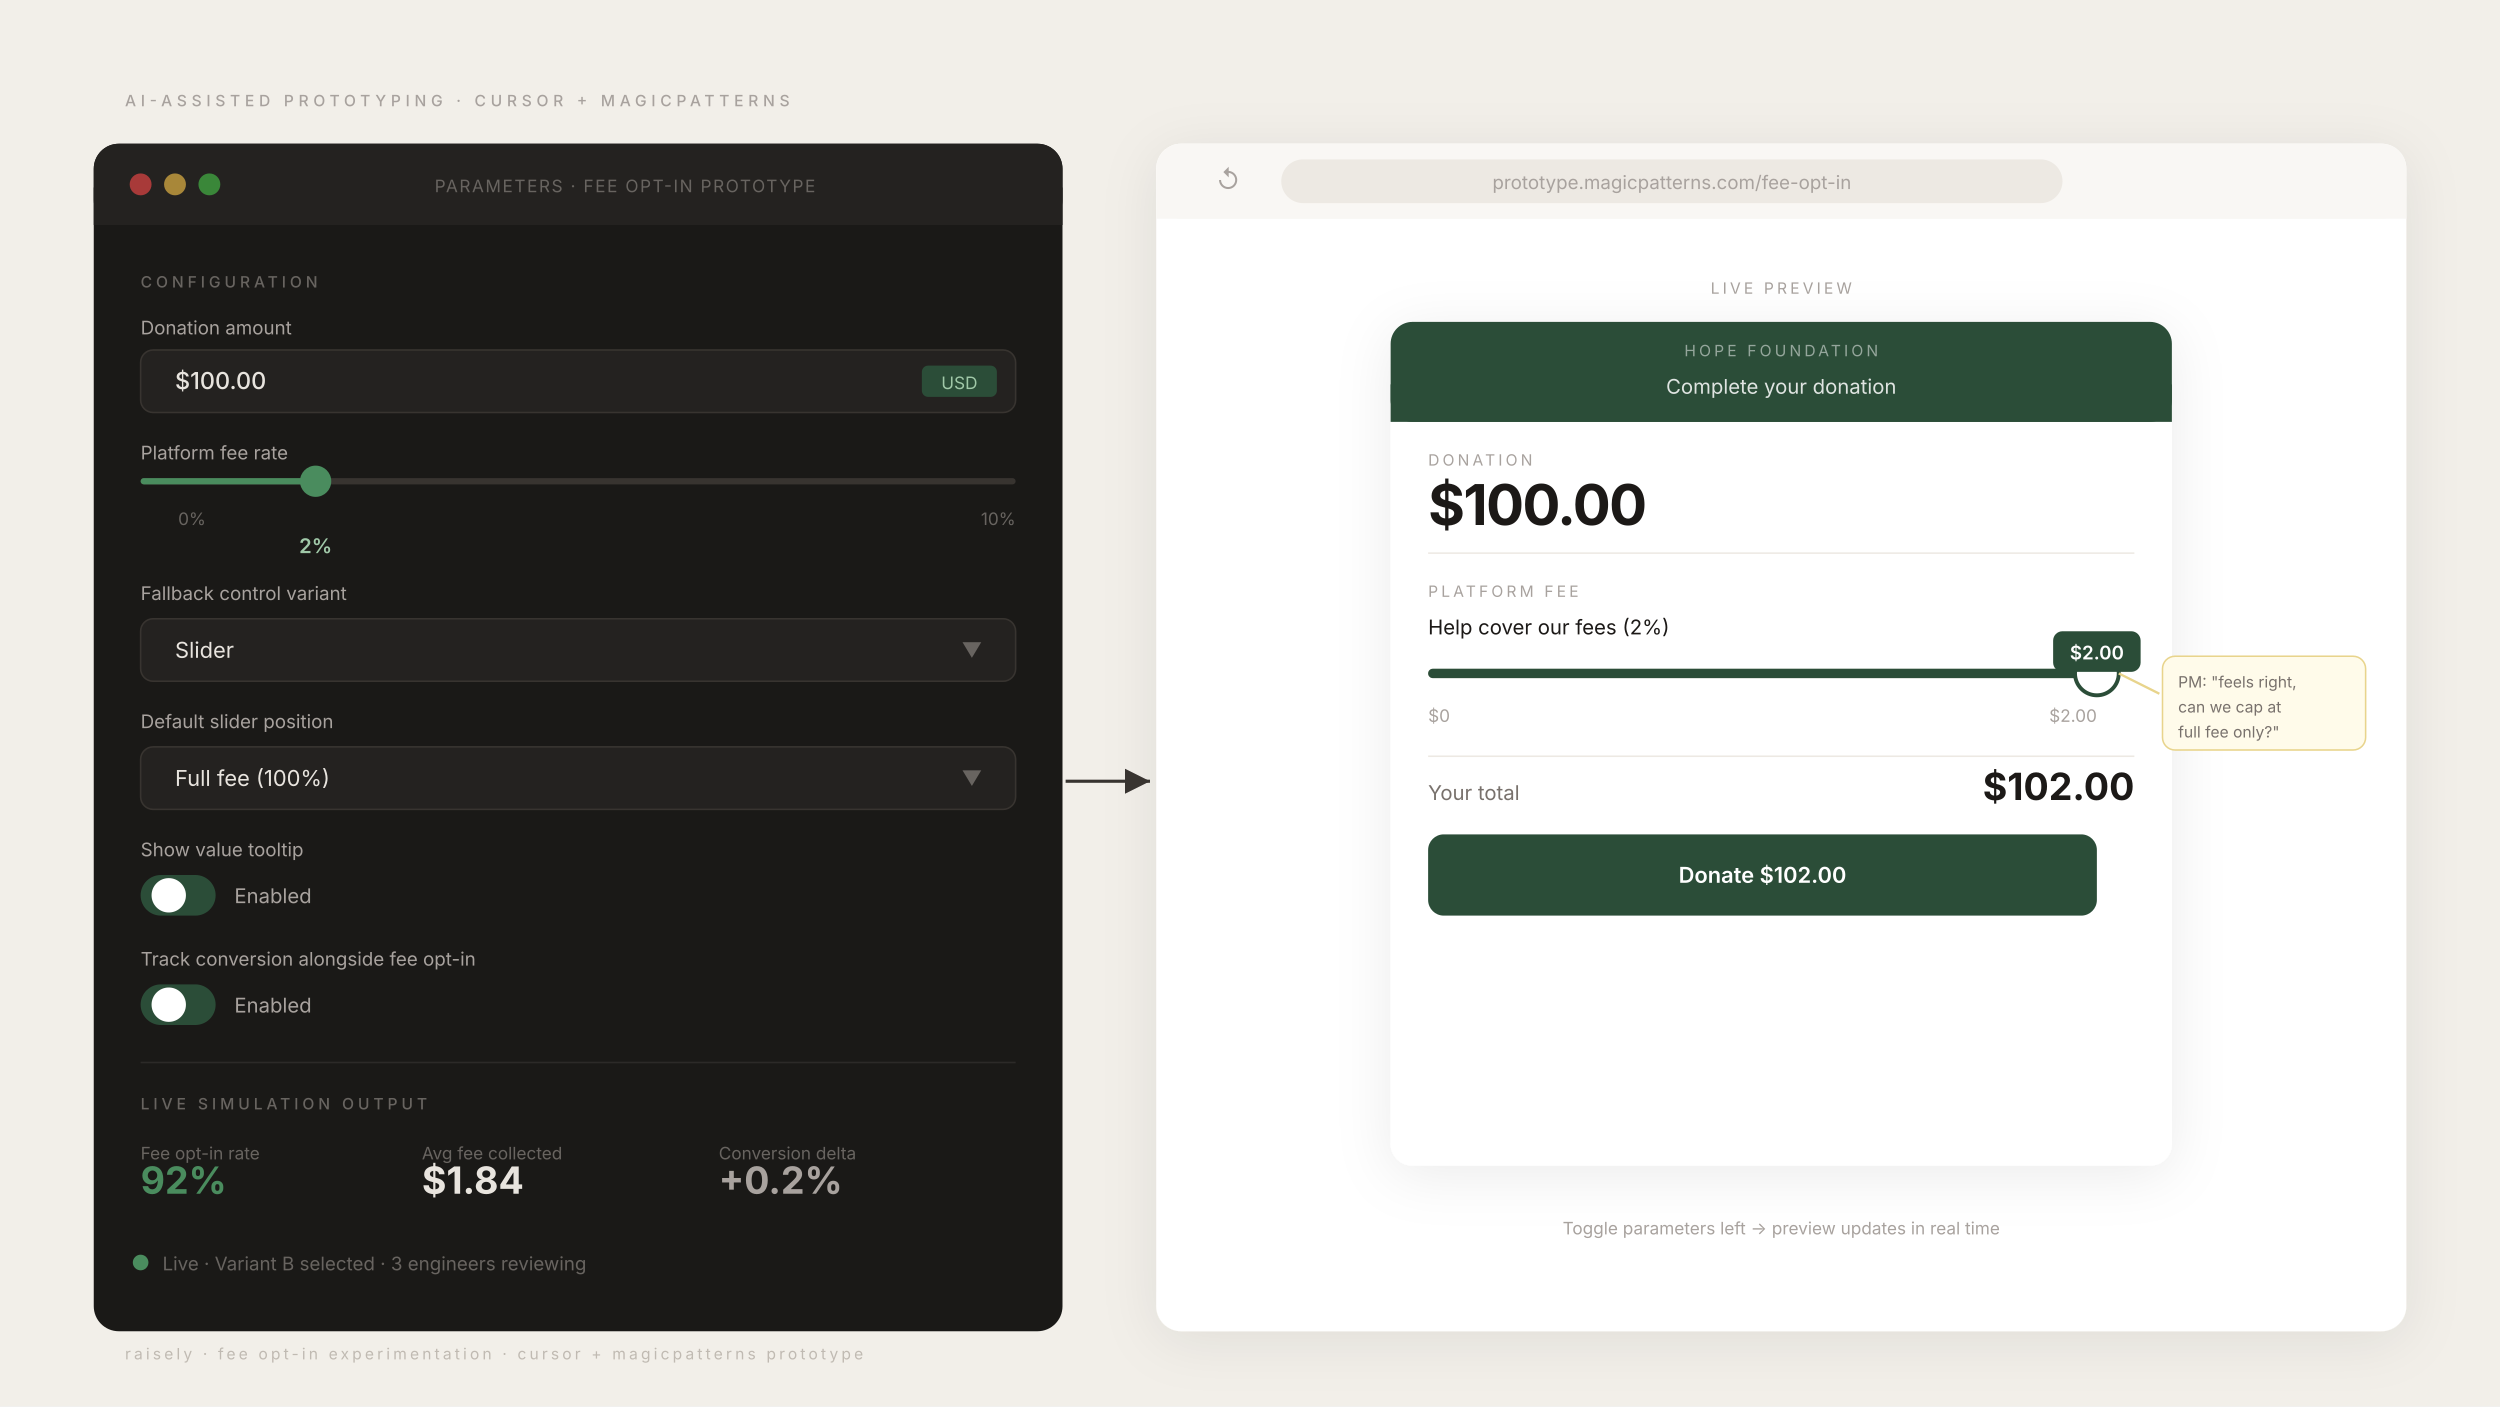
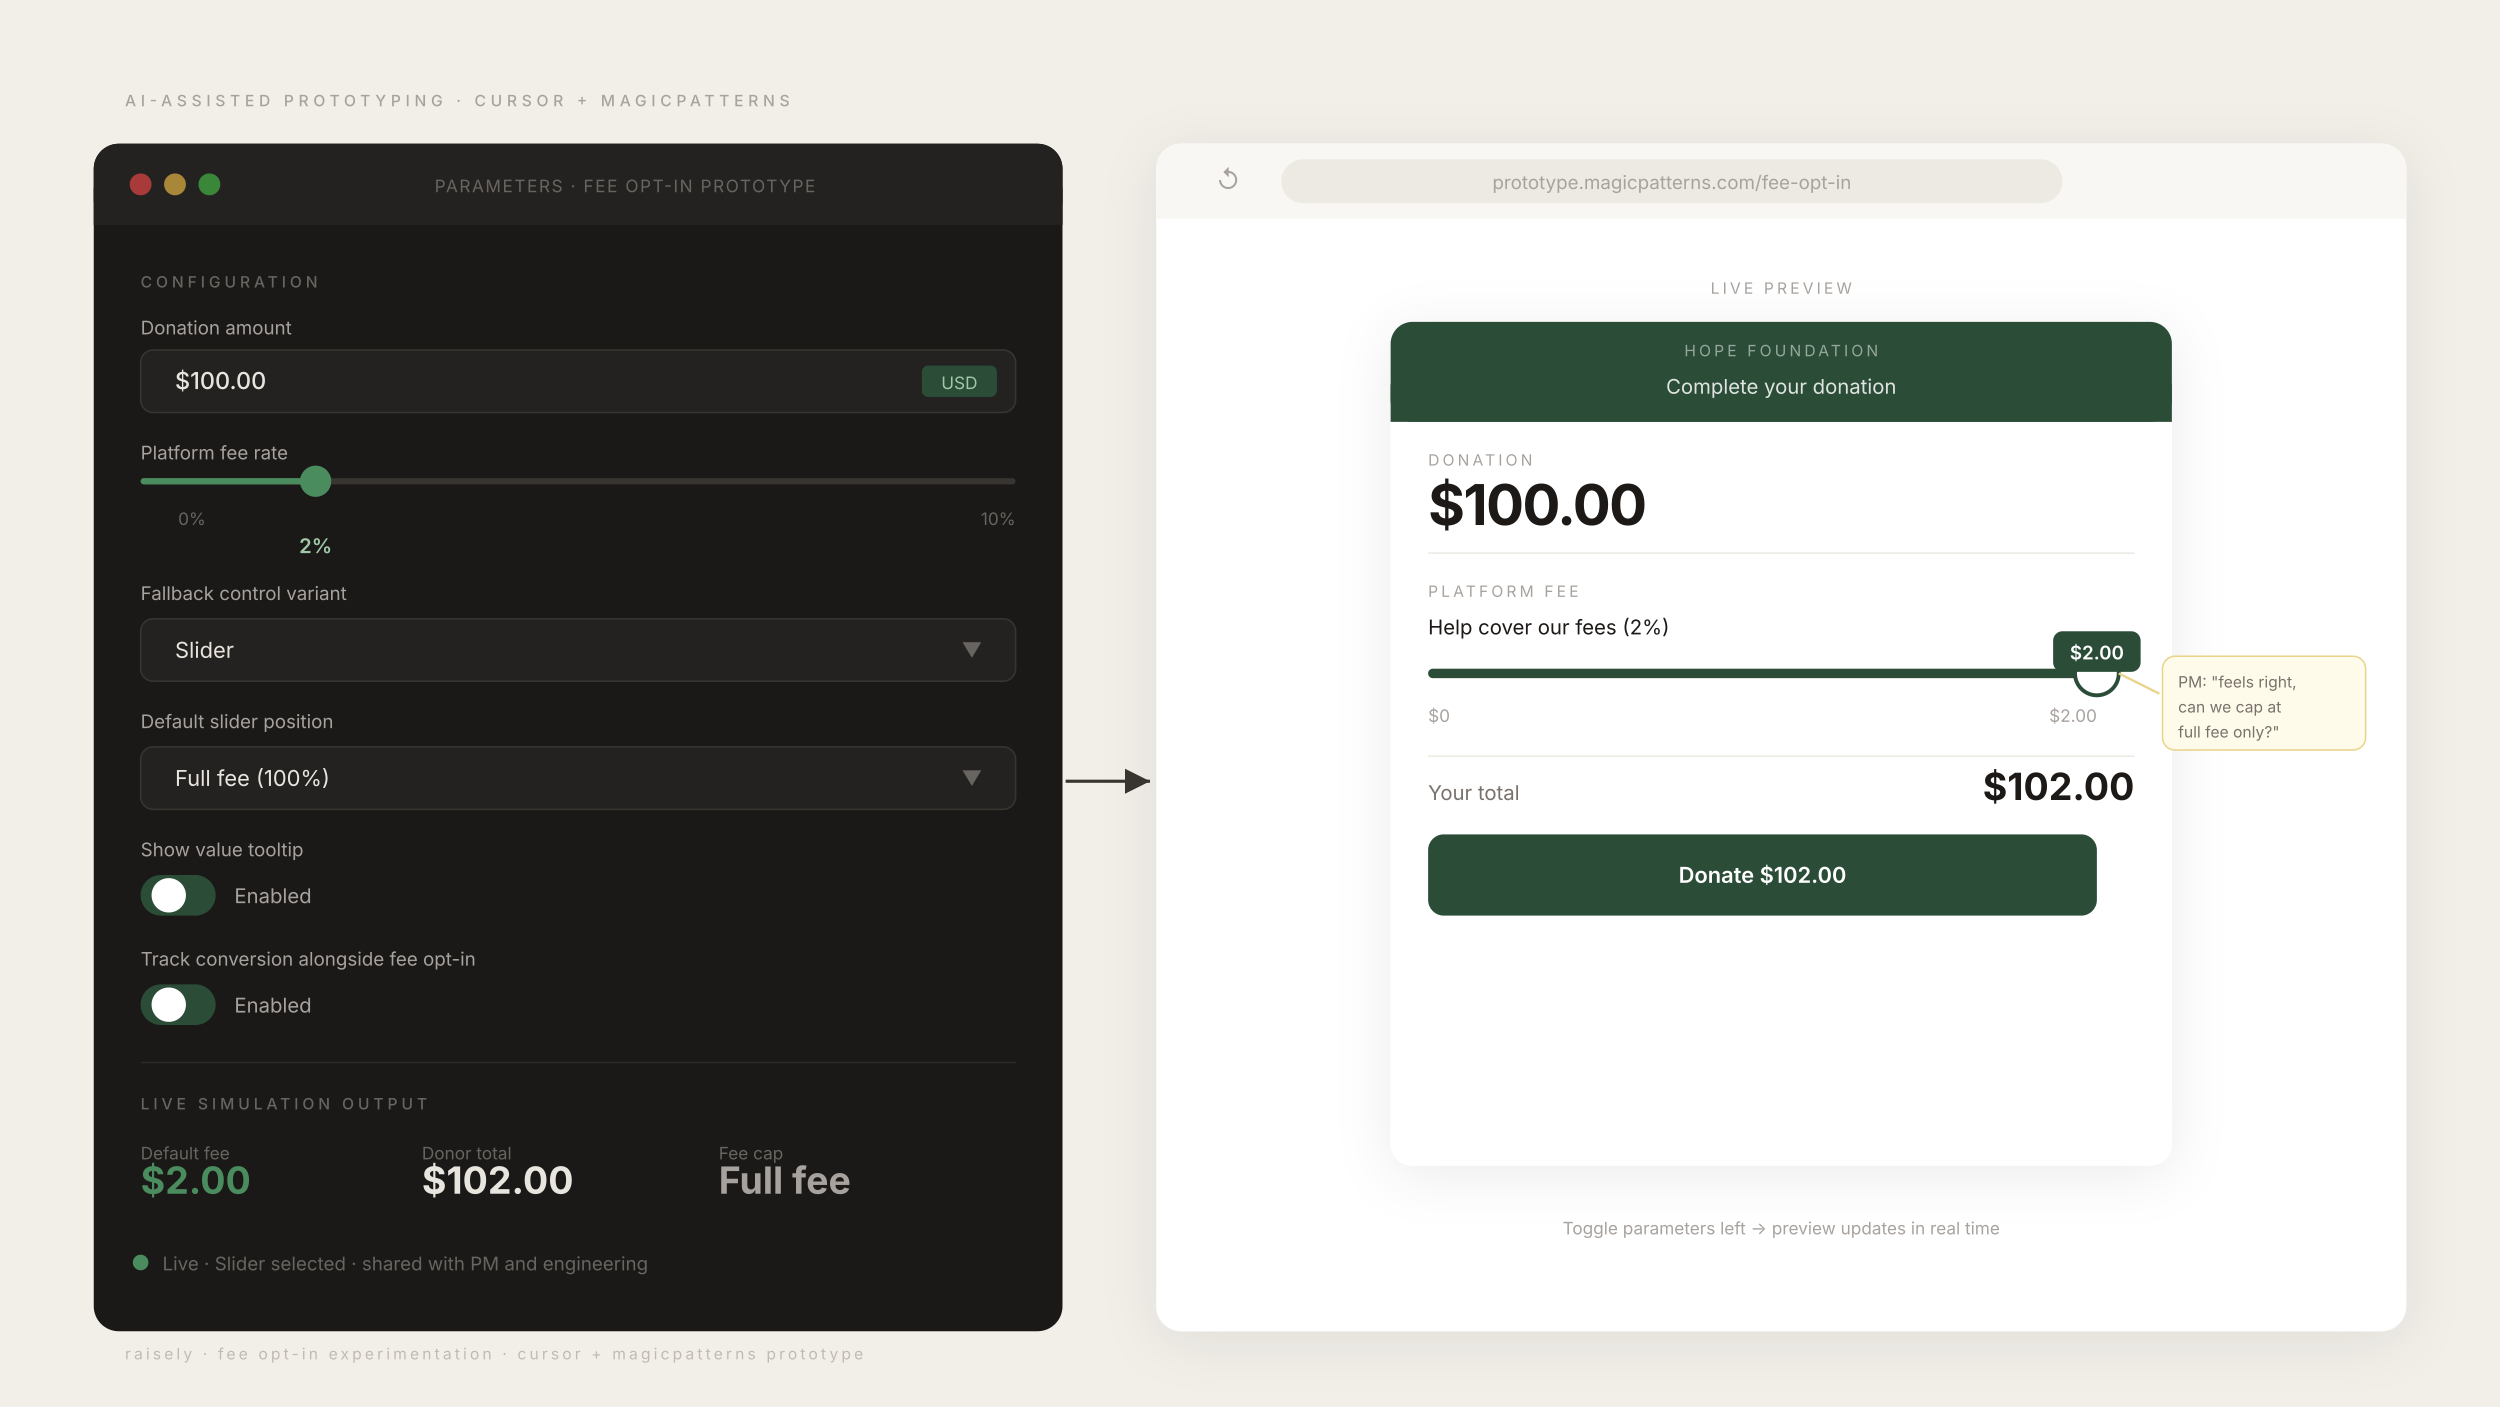
<svg xmlns="http://www.w3.org/2000/svg" viewBox="0 0 1600 900" font-family="system-ui,-apple-system,BlinkMacSystemFont,sans-serif">
  <defs>
    <filter id="s3">
      <feDropShadow dx="0" dy="6" stdDeviation="18" flood-color="#1C1917" flood-opacity="0.08" />
    </filter>
  </defs>
  <rect width="1600" height="900" fill="#F2EFE9" />
  <text x="80" y="68" font-size="10" letter-spacing="3" fill="#A8A29E" font-weight="500">AI-ASSISTED PROTOTYPING · CURSOR + MAGICPATTERNS</text>
  <rect x="60" y="92" width="620" height="760" rx="16" fill="#1A1917" />
  <rect x="60" y="92" width="620" height="52" rx="16" fill="#242220" />
  <rect x="60" y="120" width="620" height="24" fill="#242220" />
  <circle cx="90" cy="118" r="7" fill="#C94040" opacity="0.8" />
  <circle cx="112" cy="118" r="7" fill="#C9A040" opacity="0.8" />
  <circle cx="134" cy="118" r="7" fill="#40A040" opacity="0.8" />
  <text x="400" y="123" font-size="11" fill="#686460" text-anchor="middle" letter-spacing="1">PARAMETERS · FEE OPT-IN PROTOTYPE</text>
  <text x="90" y="184" font-size="10" letter-spacing="2.5" fill="#686460" font-weight="500">CONFIGURATION</text>
  <text x="90" y="214" font-size="12" fill="#A8A29E">Donation amount</text>
  <rect x="90" y="224" width="560" height="40" rx="8" fill="#242220" stroke="#383430" stroke-width="1" />
  <text x="112" y="249" font-size="15" fill="#E8E4DE" font-weight="500">$100.00</text>
  <rect x="590" y="234" width="48" height="20" rx="4" fill="#2B4D38" />
  <text x="614" y="249" font-size="11" fill="#A0C8A8" text-anchor="middle">USD</text>
  <text x="90" y="294" font-size="12" fill="#A8A29E">Platform fee rate</text>
  <rect x="90" y="306" width="560" height="4" rx="2" fill="#383430" />
  <rect x="90" y="306" width="112" height="4" rx="2" fill="#4A8C5E" />
  <circle cx="202" cy="308" r="10" fill="#4A8C5E" />
  <text x="114" y="336" font-size="11" fill="#686460">0%</text>
  <text x="650" y="336" font-size="11" fill="#686460" text-anchor="end">10%</text>
  <text x="202" y="354" font-size="13" fill="#A0C8A8" text-anchor="middle" font-weight="600">2%</text>
  <text x="90" y="384" font-size="12" fill="#A8A29E">Fallback control variant</text>
  <rect x="90" y="396" width="560" height="40" rx="8" fill="#242220" stroke="#383430" stroke-width="1" />
  <text x="112" y="421" font-size="14" fill="#E8E4DE">Slider</text>
  <path d="M 616 411 L 628 411 L 622 421 Z" fill="#686460" />
  <text x="90" y="466" font-size="12" fill="#A8A29E">Default slider position</text>
  <rect x="90" y="478" width="560" height="40" rx="8" fill="#242220" stroke="#383430" stroke-width="1" />
  <text x="112" y="503" font-size="14" fill="#E8E4DE">Full fee (100%)</text>
  <path d="M 616 493 L 628 493 L 622 503 Z" fill="#686460" />
  <text x="90" y="548" font-size="12" fill="#A8A29E">Show value tooltip</text>
  <rect x="90" y="560" width="48" height="26" rx="13" fill="#2B4D38" />
  <circle cx="108" cy="573" r="11" fill="white" />
  <text x="150" y="578" font-size="13" fill="#A8A29E">Enabled</text>
  <text x="90" y="618" font-size="12" fill="#A8A29E">Track conversion alongside fee opt-in</text>
  <rect x="90" y="630" width="48" height="26" rx="13" fill="#2B4D38" />
  <circle cx="108" cy="643" r="11" fill="white" />
  <text x="150" y="648" font-size="13" fill="#A8A29E">Enabled</text>
  <line x1="90" y1="680" x2="650" y2="680" stroke="#2C2A28" stroke-width="1" />
  <text x="90" y="710" font-size="10" letter-spacing="2.5" fill="#686460" font-weight="500">LIVE SIMULATION OUTPUT</text>
-   <text x="90" y="742" font-size="11" fill="#686460">Fee opt-in rate</text>
-   <text x="90" y="764" font-size="24" font-weight="700" fill="#4A8C5E">92%</text>
-   <text x="270" y="742" font-size="11" fill="#686460">Avg fee collected</text>
-   <text x="270" y="764" font-size="24" font-weight="700" fill="#E8E4DE">$1.84</text>
-   <text x="460" y="742" font-size="11" fill="#686460">Conversion delta</text>
-   <text x="460" y="764" font-size="24" font-weight="700" fill="#A8A29E">+0.2%</text>
+   <text x="90" y="742" font-size="11" fill="#686460">Default fee</text>
+   <text x="90" y="764" font-size="24" font-weight="700" fill="#4A8C5E">$2.00</text>
+   <text x="270" y="742" font-size="11" fill="#686460">Donor total</text>
+   <text x="270" y="764" font-size="24" font-weight="700" fill="#E8E4DE">$102.00</text>
+   <text x="460" y="742" font-size="11" fill="#686460">Fee cap</text>
+   <text x="460" y="764" font-size="24" font-weight="700" fill="#A8A29E">Full fee</text>
  <circle cx="90" cy="808" r="5" fill="#4A8C5E" />
-   <text x="104" y="813" font-size="12" fill="#686460">Live · Variant B selected · 3 engineers reviewing</text>
+   <text x="104" y="813" font-size="12" fill="#686460">Live · Slider selected · shared with PM and engineering</text>
  <rect x="740" y="92" width="800" height="760" rx="16" fill="#FFFFFF" filter="url(#s3)" />
  <rect x="740" y="92" width="800" height="48" rx="16" fill="#F9F7F4" />
  <rect x="740" y="116" width="800" height="24" fill="#F9F7F4" />
  <rect x="820" y="102" width="500" height="28" rx="14" fill="#EDE9E3" />
  <text x="1070" y="121" font-size="12" fill="#A8A29E" text-anchor="middle">prototype.magicpatterns.com/fee-opt-in</text>
  <text x="786" y="121" font-size="16" fill="#A8A29E" text-anchor="middle">↺</text>
  <text x="1140" y="188" font-size="10" letter-spacing="2" fill="#A8A29E" text-anchor="middle">LIVE PREVIEW</text>
  <rect x="890" y="206" width="500" height="540" rx="14" fill="white" filter="url(#s3)" />
  <rect x="890" y="206" width="500" height="64" rx="14" fill="#2B4D38" />
  <rect x="890" y="246" width="500" height="24" fill="#2B4D38" />
  <text x="1140" y="228" font-size="10" letter-spacing="2" fill="rgba(255,255,255,0.5)" text-anchor="middle">HOPE FOUNDATION</text>
  <text x="1140" y="252" font-size="13" fill="rgba(255,255,255,0.85)" text-anchor="middle">Complete your donation</text>
  <text x="914" y="298" font-size="10" letter-spacing="2" fill="#A8A29E">DONATION</text>
  <text x="914" y="336" font-size="36" font-weight="700" fill="#1C1917" letter-spacing="-1">$100.00</text>
  <line x1="914" y1="354" x2="1366" y2="354" stroke="#EDE9E3" stroke-width="1" />
  <text x="914" y="382" font-size="10" letter-spacing="2" fill="#A8A29E">PLATFORM FEE</text>
  <text x="914" y="406" font-size="13" fill="#1C1917">Help cover our fees (2%)</text>
  <rect x="914" y="428" width="428" height="6" rx="3" fill="#DED9D2" />
  <rect x="914" y="428" width="428" height="6" rx="3" fill="#2B4D38" />
  <circle cx="1342" cy="431" r="14" fill="white" stroke="#2B4D38" stroke-width="2.5" />
  <rect x="1314" y="404" width="56" height="26" rx="6" fill="#2B4D38" />
  <text x="1342" y="422" font-size="12" font-weight="600" fill="white" text-anchor="middle">$2.00</text>
  <text x="914" y="462" font-size="11" fill="#A8A29E">$0</text>
  <text x="1342" y="462" font-size="11" fill="#A8A29E" text-anchor="end">$2.00</text>
  <line x1="914" y1="484" x2="1366" y2="484" stroke="#EDE9E3" stroke-width="1" />
  <text x="914" y="512" font-size="13" fill="#78716C">Your total</text>
  <text x="1366" y="512" font-size="24" font-weight="700" fill="#1C1917" text-anchor="end">$102.00</text>
  <rect x="914" y="534" width="428" height="52" rx="10" fill="#2B4D38" />
  <text x="1128" y="565" font-size="14" font-weight="600" fill="white" text-anchor="middle">Donate $102.00</text>
  <rect x="1384" y="420" width="130" height="60" rx="8" fill="#FFFBEA" stroke="#E8D48C" stroke-width="1" />
  <text x="1394" y="440" font-size="10" fill="#78716C">PM: "feels right,</text>
  <text x="1394" y="456" font-size="10" fill="#78716C">can we cap at</text>
  <text x="1394" y="472" font-size="10" fill="#78716C">full fee only?"</text>
  <path d="M 1356 431 L 1382 444" stroke="#E8D48C" stroke-width="1.5" fill="none" />
  <text x="1140" y="790" font-size="11" fill="#A8A29E" text-anchor="middle">Toggle parameters left → preview updates in real time</text>
  <path d="M 682 500 C 710 500 720 500 736 500" fill="none" stroke="#383430" stroke-width="2" marker-end="url(#arr)" />
  <defs>
    <marker id="arr" markerWidth="8" markerHeight="8" refX="8" refY="4" orient="auto">
      <path d="M 0 0 L 8 4 L 0 8 Z" fill="#383430" />
    </marker>
  </defs>
  <text x="80" y="870" font-size="10" letter-spacing="2" fill="#C0BAB2">raisely · fee opt-in experimentation · cursor + magicpatterns prototype</text>
</svg>
